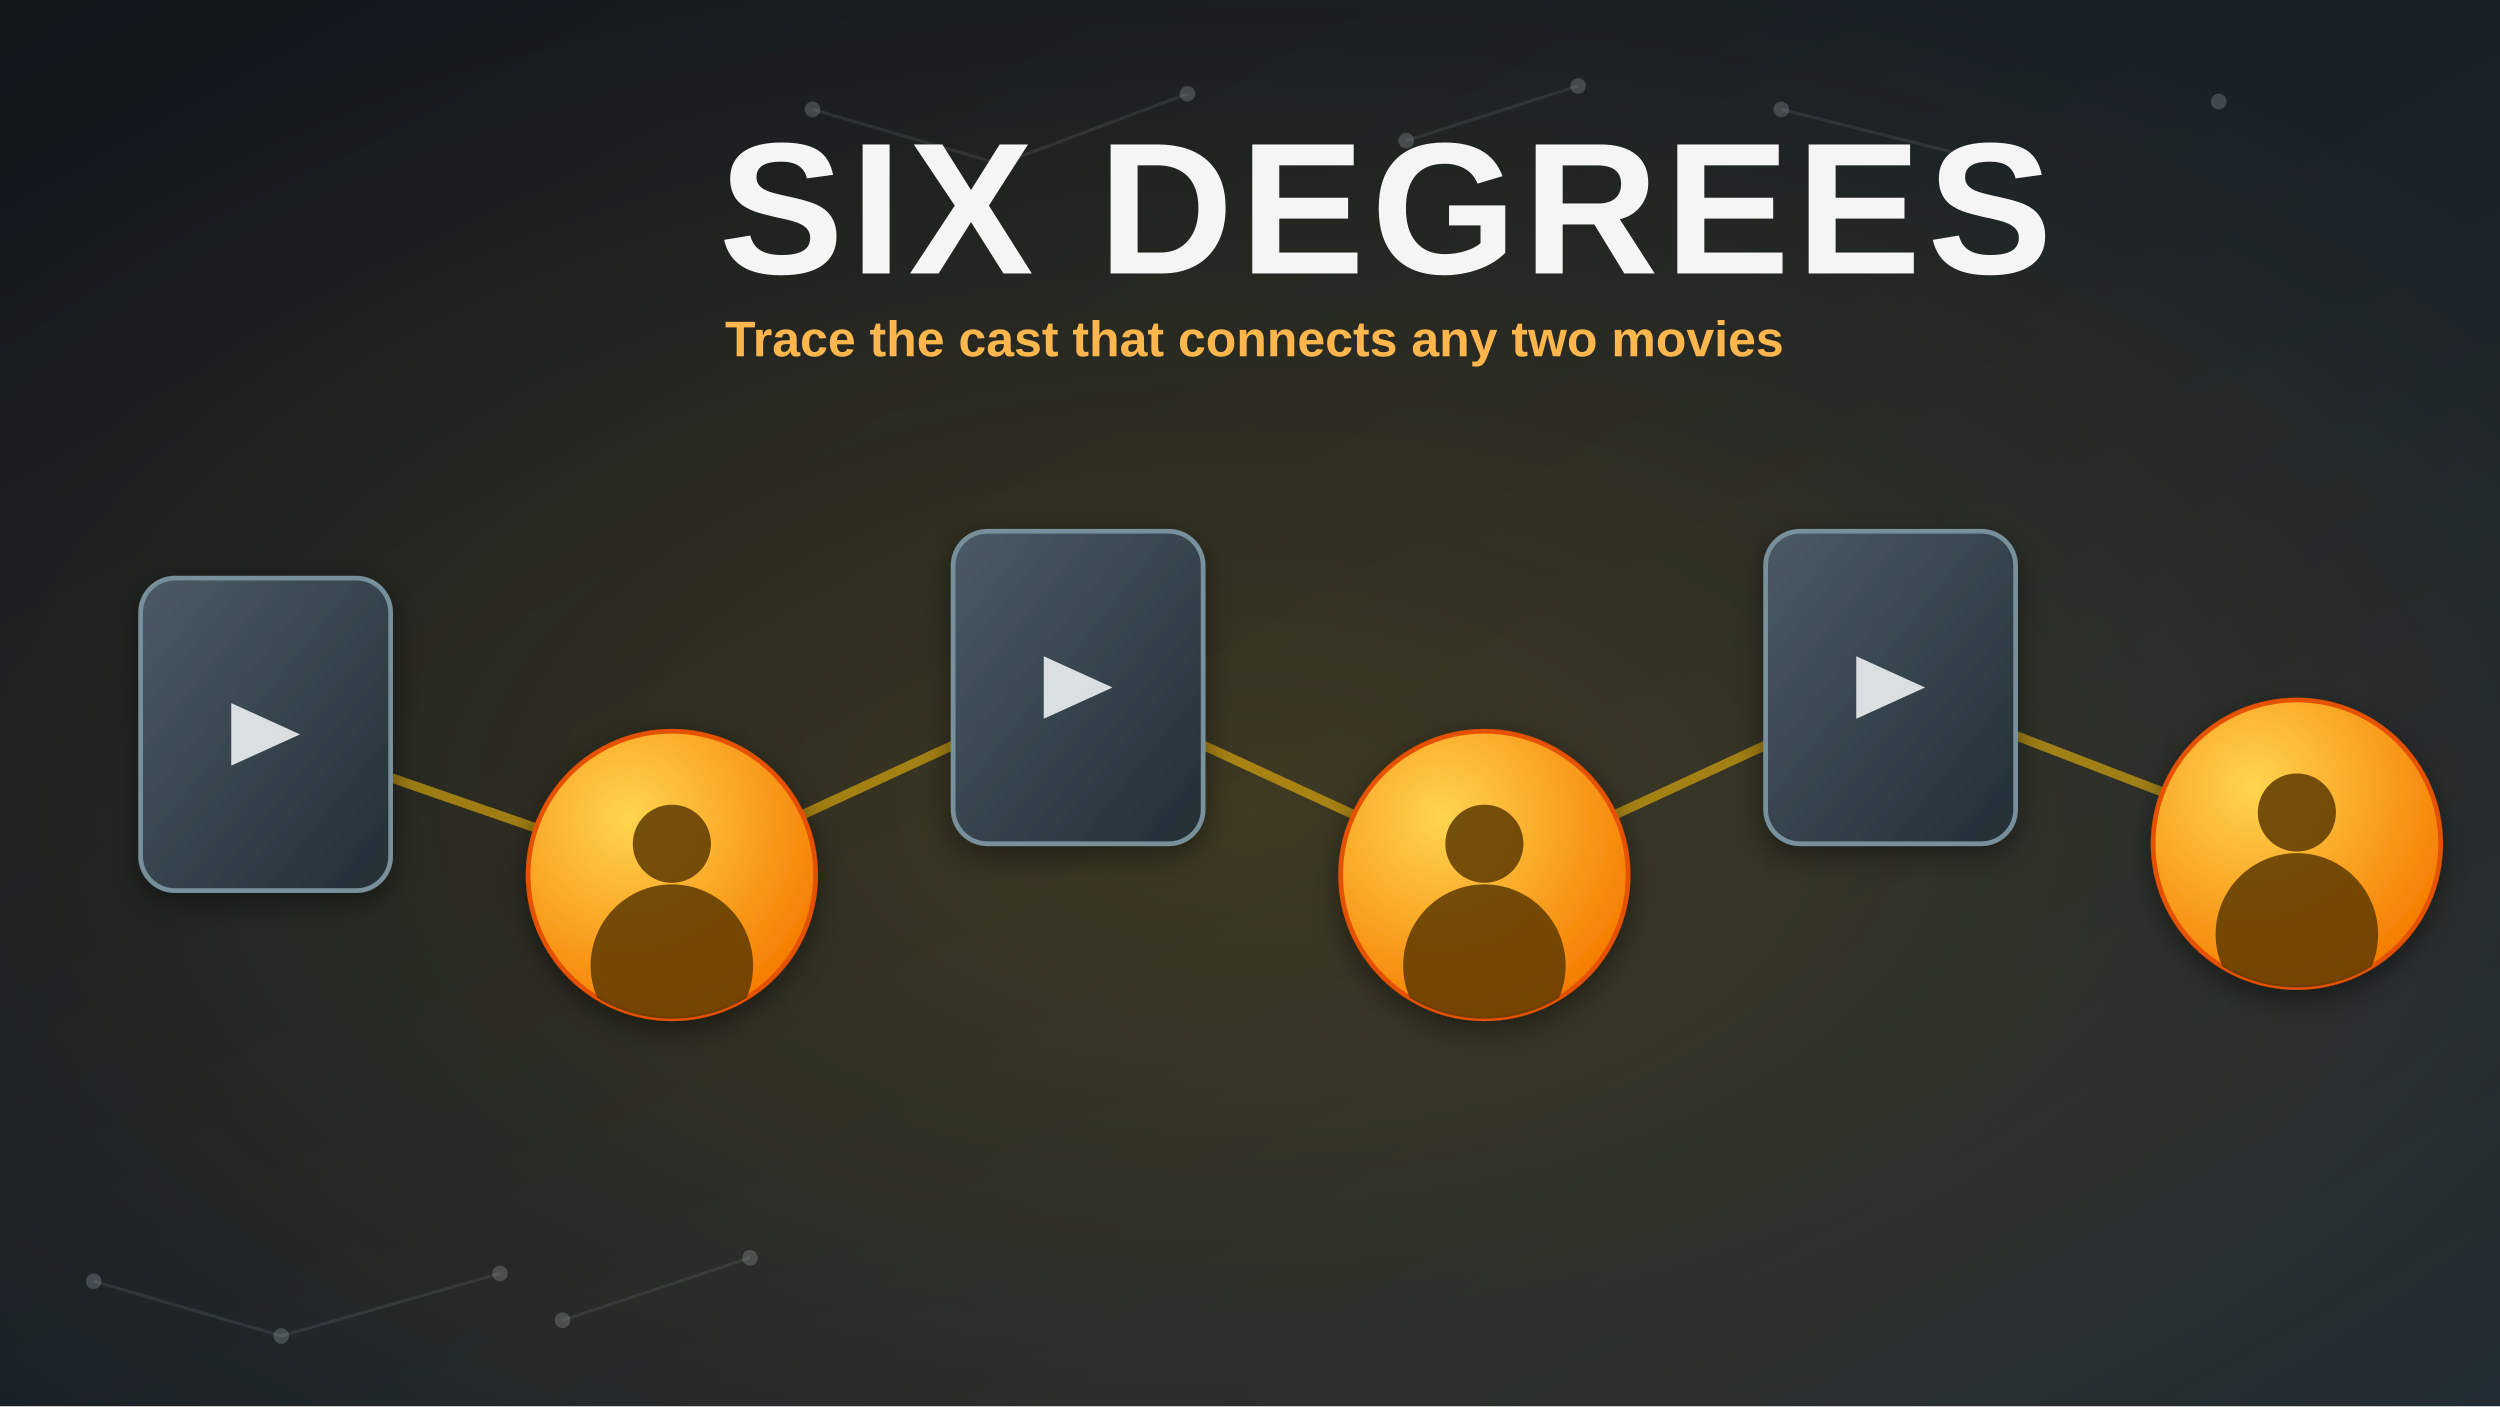
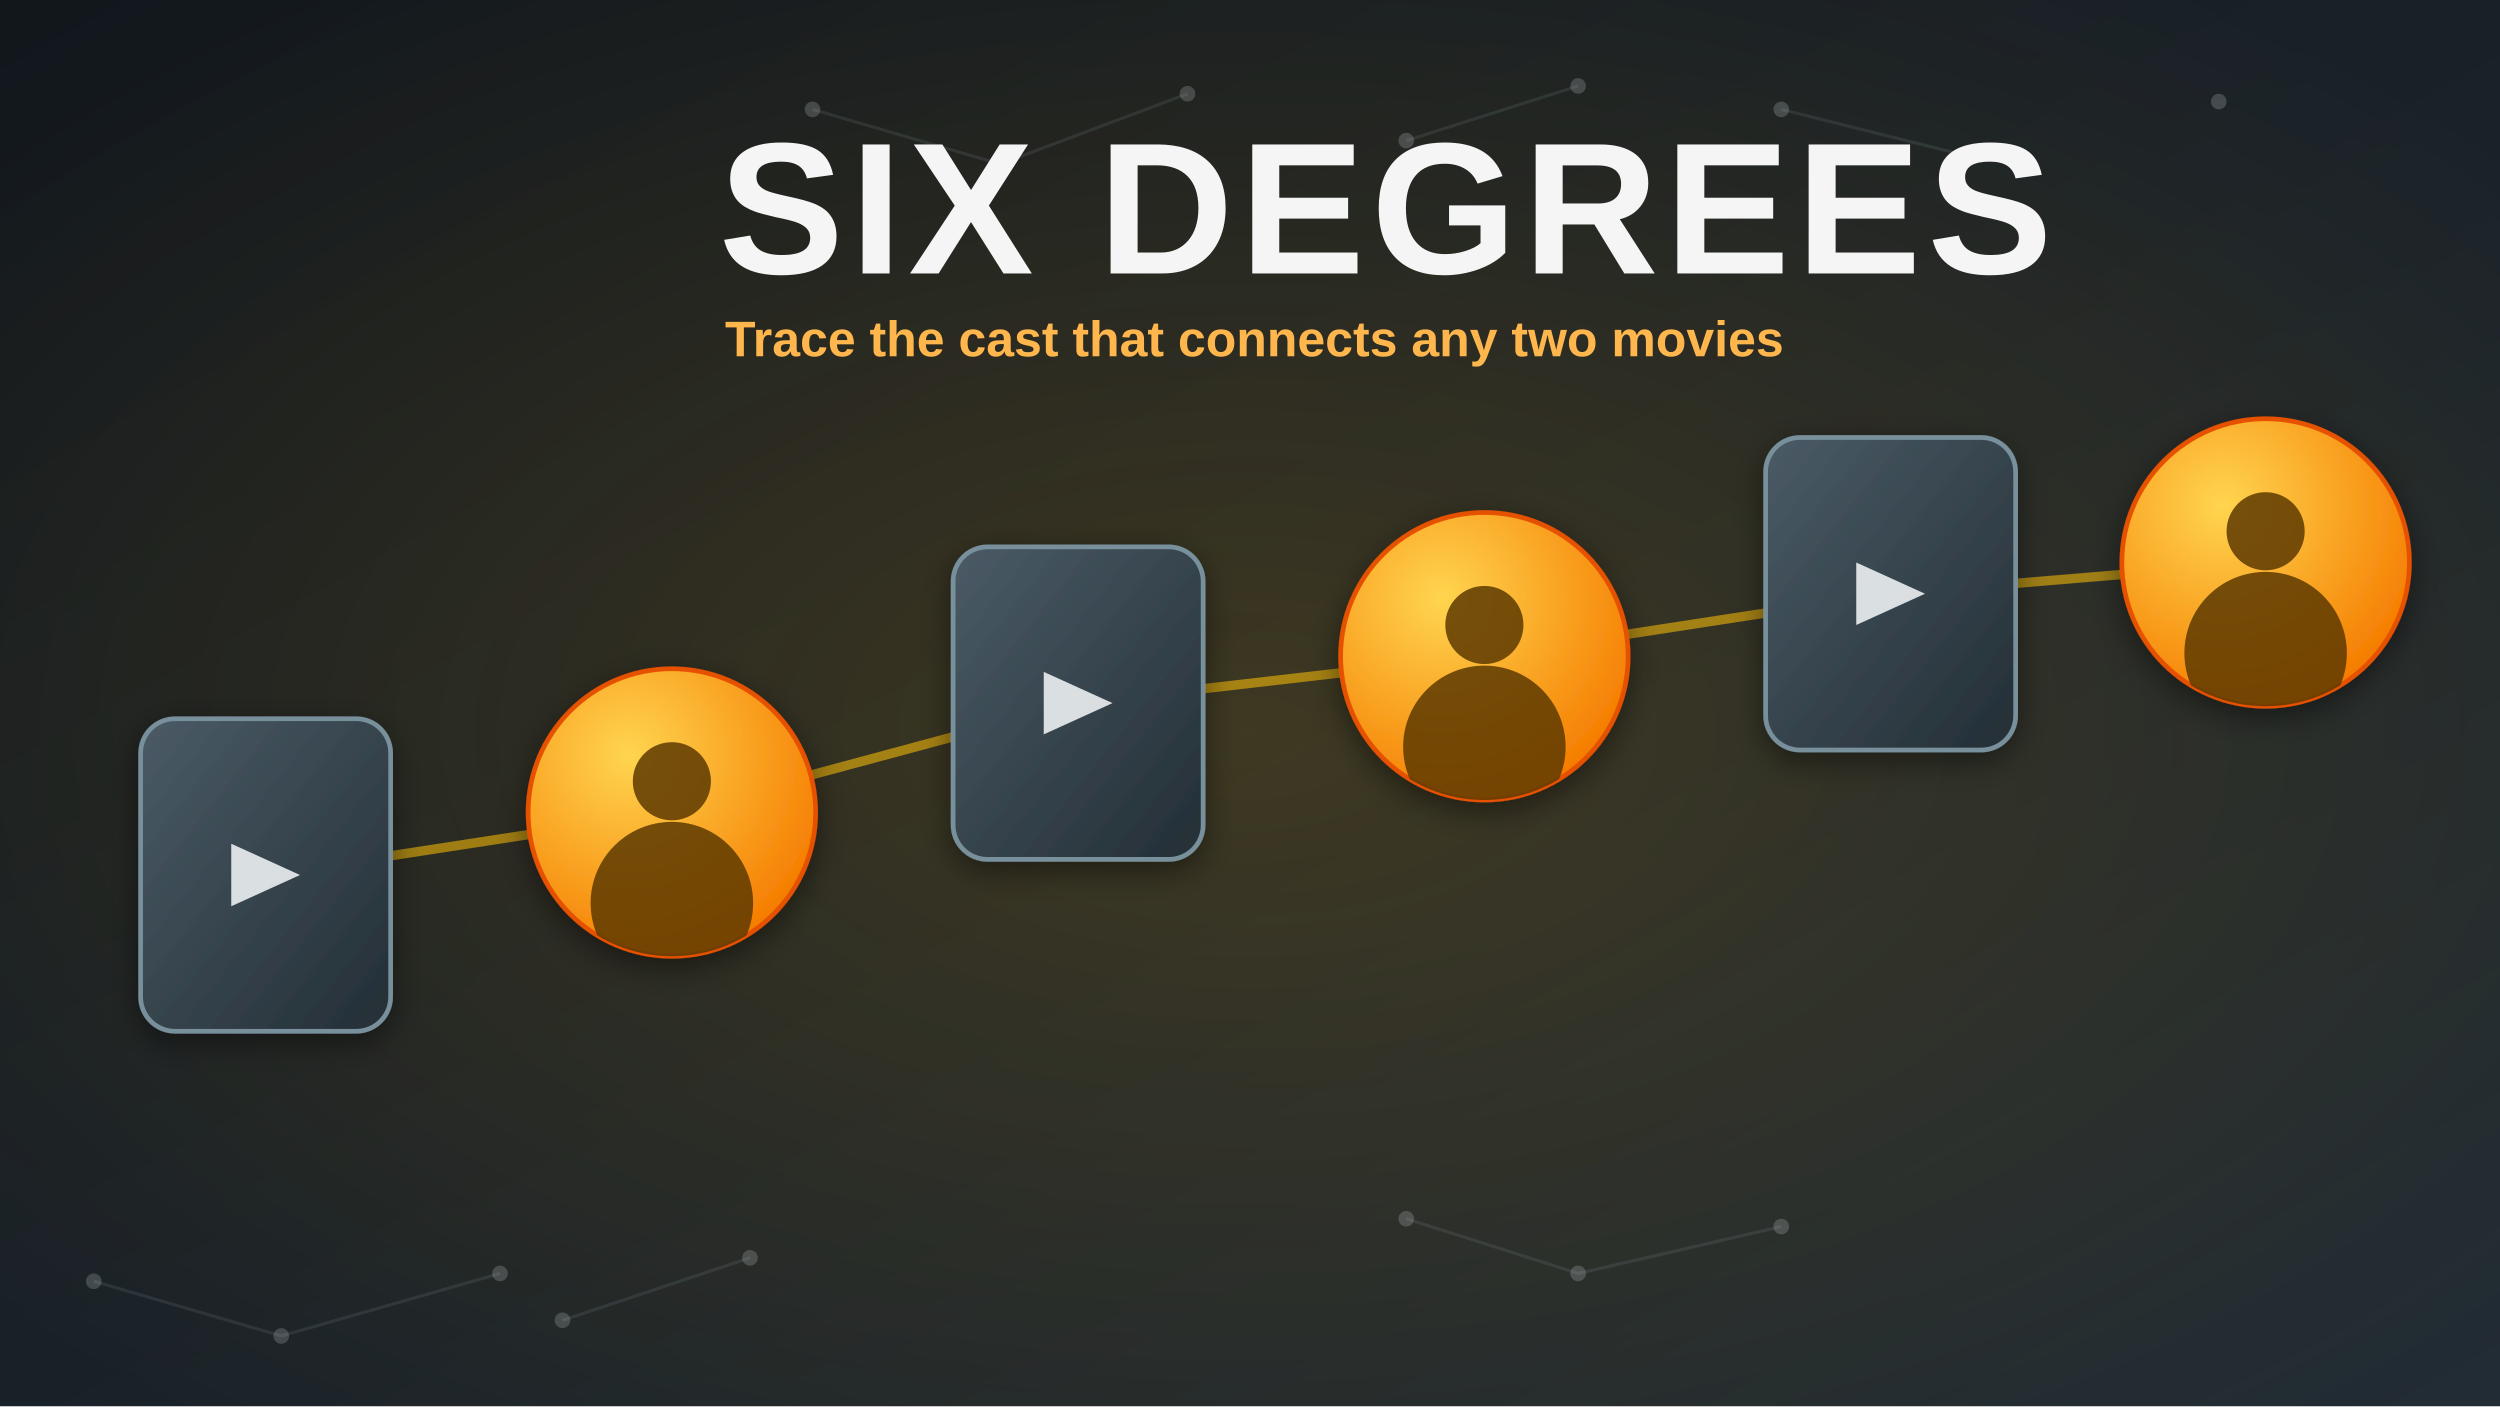
<svg xmlns="http://www.w3.org/2000/svg" viewBox="0 0 1600 900" width="1600" height="900" role="img" aria-label="Six Degrees">
  <defs>
    <linearGradient id="sd-bg" x1="0%" y1="0%" x2="100%" y2="100%">
      <stop offset="0%" stop-color="#12171c" />
      <stop offset="55%" stop-color="#1a2229" />
      <stop offset="100%" stop-color="#222c34" />
    </linearGradient>
-     <radialGradient id="sd-glow" cx="50%" cy="58%" r="65%">
+     <radialGradient id="sd-glow" cx="50%" cy="52%" r="65%">
      <stop offset="0%" stop-color="#ffb300" stop-opacity="0.16" />
      <stop offset="100%" stop-color="#ffb300" stop-opacity="0" />
    </radialGradient>
    <linearGradient id="sd-movie" x1="0%" y1="0%" x2="100%" y2="100%">
      <stop offset="0%" stop-color="#4a5b66" />
      <stop offset="100%" stop-color="#232e35" />
    </linearGradient>
    <radialGradient id="sd-person" cx="35%" cy="30%" r="75%">
      <stop offset="0%" stop-color="#ffd54f" />
      <stop offset="100%" stop-color="#f57c00" />
    </radialGradient>
    <filter id="sd-shadow" x="-40%" y="-40%" width="180%" height="180%">
      <feDropShadow dx="0" dy="6" stdDeviation="10" flood-color="#000000" flood-opacity="0.45" />
    </filter>
    <clipPath id="sd-person-clip-1">
-       <circle cx="430" cy="560" r="92" />
+       <circle cx="430" cy="520" r="92" />
    </clipPath>
    <clipPath id="sd-person-clip-2">
-       <circle cx="950" cy="560" r="92" />
+       <circle cx="950" cy="420" r="92" />
    </clipPath>
    <clipPath id="sd-person-clip-3">
-       <circle cx="1470" cy="540" r="92" />
+       <circle cx="1450" cy="360" r="92" />
    </clipPath>
  </defs>
  <rect x="0" y="0" width="1600" height="900" fill="url(#sd-bg)" />
  <rect x="0" y="0" width="1600" height="900" fill="url(#sd-glow)" />
  <g stroke="#90a4ae" stroke-width="2" opacity="0.14">
    <line x1="520" y1="70" x2="640" y2="105" />
    <line x1="640" y1="105" x2="760" y2="60" />
    <line x1="900" y1="90" x2="1010" y2="55" />
    <line x1="1140" y1="70" x2="1260" y2="100" />
    <line x1="60" y1="820" x2="180" y2="855" />
    <line x1="180" y1="855" x2="320" y2="815" />
    <line x1="360" y1="845" x2="480" y2="805" />
+     <line x1="900" y1="780" x2="1010" y2="815" />
+     <line x1="1010" y1="815" x2="1140" y2="785" />
  </g>
  <g fill="#cfd8dc" opacity="0.22">
    <circle cx="520" cy="70" r="5" />
    <circle cx="640" cy="105" r="5" />
    <circle cx="760" cy="60" r="5" />
    <circle cx="900" cy="90" r="5" />
    <circle cx="1010" cy="55" r="5" />
    <circle cx="1140" cy="70" r="5" />
    <circle cx="1260" cy="100" r="5" />
    <circle cx="1420" cy="65" r="5" />
    <circle cx="60" cy="820" r="5" />
    <circle cx="180" cy="855" r="5" />
    <circle cx="320" cy="815" r="5" />
    <circle cx="360" cy="845" r="5" />
    <circle cx="480" cy="805" r="5" />
+     <circle cx="900" cy="780" r="5" />
+     <circle cx="1010" cy="815" r="5" />
+     <circle cx="1140" cy="785" r="5" />
  </g>
  <text x="460" y="175" font-family="'Arial Black', Arial, sans-serif" font-size="120" font-weight="800" letter-spacing="4" fill="#f5f5f5">SIX DEGREES</text>
  <text x="464" y="228" font-family="Arial, sans-serif" font-size="32" font-weight="600" fill="#ffb74d">Trace the cast that connects any two movies</text>
  <g stroke="#ffc107" stroke-width="6" stroke-linecap="round" opacity="0.55">
-     <path d="M170,470 L430,560 L690,440 L950,560 L1210,440 L1470,540" fill="none" />
+     <path d="M170,560 L430,520 L690,450 L950,420 L1210,380 L1450,360" fill="none" />
  </g>
  <g filter="url(#sd-shadow)">
-     <rect x="90" y="370" width="160" height="200" rx="22" fill="url(#sd-movie)" stroke="#78909c" stroke-width="3" />
-     <circle cx="430" cy="560" r="92" fill="url(#sd-person)" stroke="#e65100" stroke-width="3" />
-     <rect x="610" y="340" width="160" height="200" rx="22" fill="url(#sd-movie)" stroke="#78909c" stroke-width="3" />
-     <circle cx="950" cy="560" r="92" fill="url(#sd-person)" stroke="#e65100" stroke-width="3" />
-     <rect x="1130" y="340" width="160" height="200" rx="22" fill="url(#sd-movie)" stroke="#78909c" stroke-width="3" />
-     <circle cx="1470" cy="540" r="92" fill="url(#sd-person)" stroke="#e65100" stroke-width="3" />
+     <rect x="90" y="460" width="160" height="200" rx="22" fill="url(#sd-movie)" stroke="#78909c" stroke-width="3" />
+     <circle cx="430" cy="520" r="92" fill="url(#sd-person)" stroke="#e65100" stroke-width="3" />
+     <rect x="610" y="350" width="160" height="200" rx="22" fill="url(#sd-movie)" stroke="#78909c" stroke-width="3" />
+     <circle cx="950" cy="420" r="92" fill="url(#sd-person)" stroke="#e65100" stroke-width="3" />
+     <rect x="1130" y="280" width="160" height="200" rx="22" fill="url(#sd-movie)" stroke="#78909c" stroke-width="3" />
+     <circle cx="1450" cy="360" r="92" fill="url(#sd-person)" stroke="#e65100" stroke-width="3" />
  </g>
  <g fill="#eceff1" opacity="0.9">
-     <path d="M148,450 L192,470 L148,490 Z" />
-     <path d="M668,420 L712,440 L668,460 Z" />
-     <path d="M1188,420 L1232,440 L1188,460 Z" />
+     <path d="M148,540 L192,560 L148,580 Z" />
+     <path d="M668,430 L712,450 L668,470 Z" />
+     <path d="M1188,360 L1232,380 L1188,400 Z" />
  </g>
  <g fill="#5d3a00" opacity="0.85">
    <g clip-path="url(#sd-person-clip-1)">
-       <circle cx="430" cy="540" r="25" />
-       <circle cx="430" cy="618" r="52" />
+       <circle cx="430" cy="500" r="25" />
+       <circle cx="430" cy="578" r="52" />
    </g>
    <g clip-path="url(#sd-person-clip-2)">
-       <circle cx="950" cy="540" r="25" />
-       <circle cx="950" cy="618" r="52" />
+       <circle cx="950" cy="400" r="25" />
+       <circle cx="950" cy="478" r="52" />
    </g>
    <g clip-path="url(#sd-person-clip-3)">
-       <circle cx="1470" cy="520" r="25" />
-       <circle cx="1470" cy="598" r="52" />
+       <circle cx="1450" cy="340" r="25" />
+       <circle cx="1450" cy="418" r="52" />
    </g>
  </g>
</svg>
